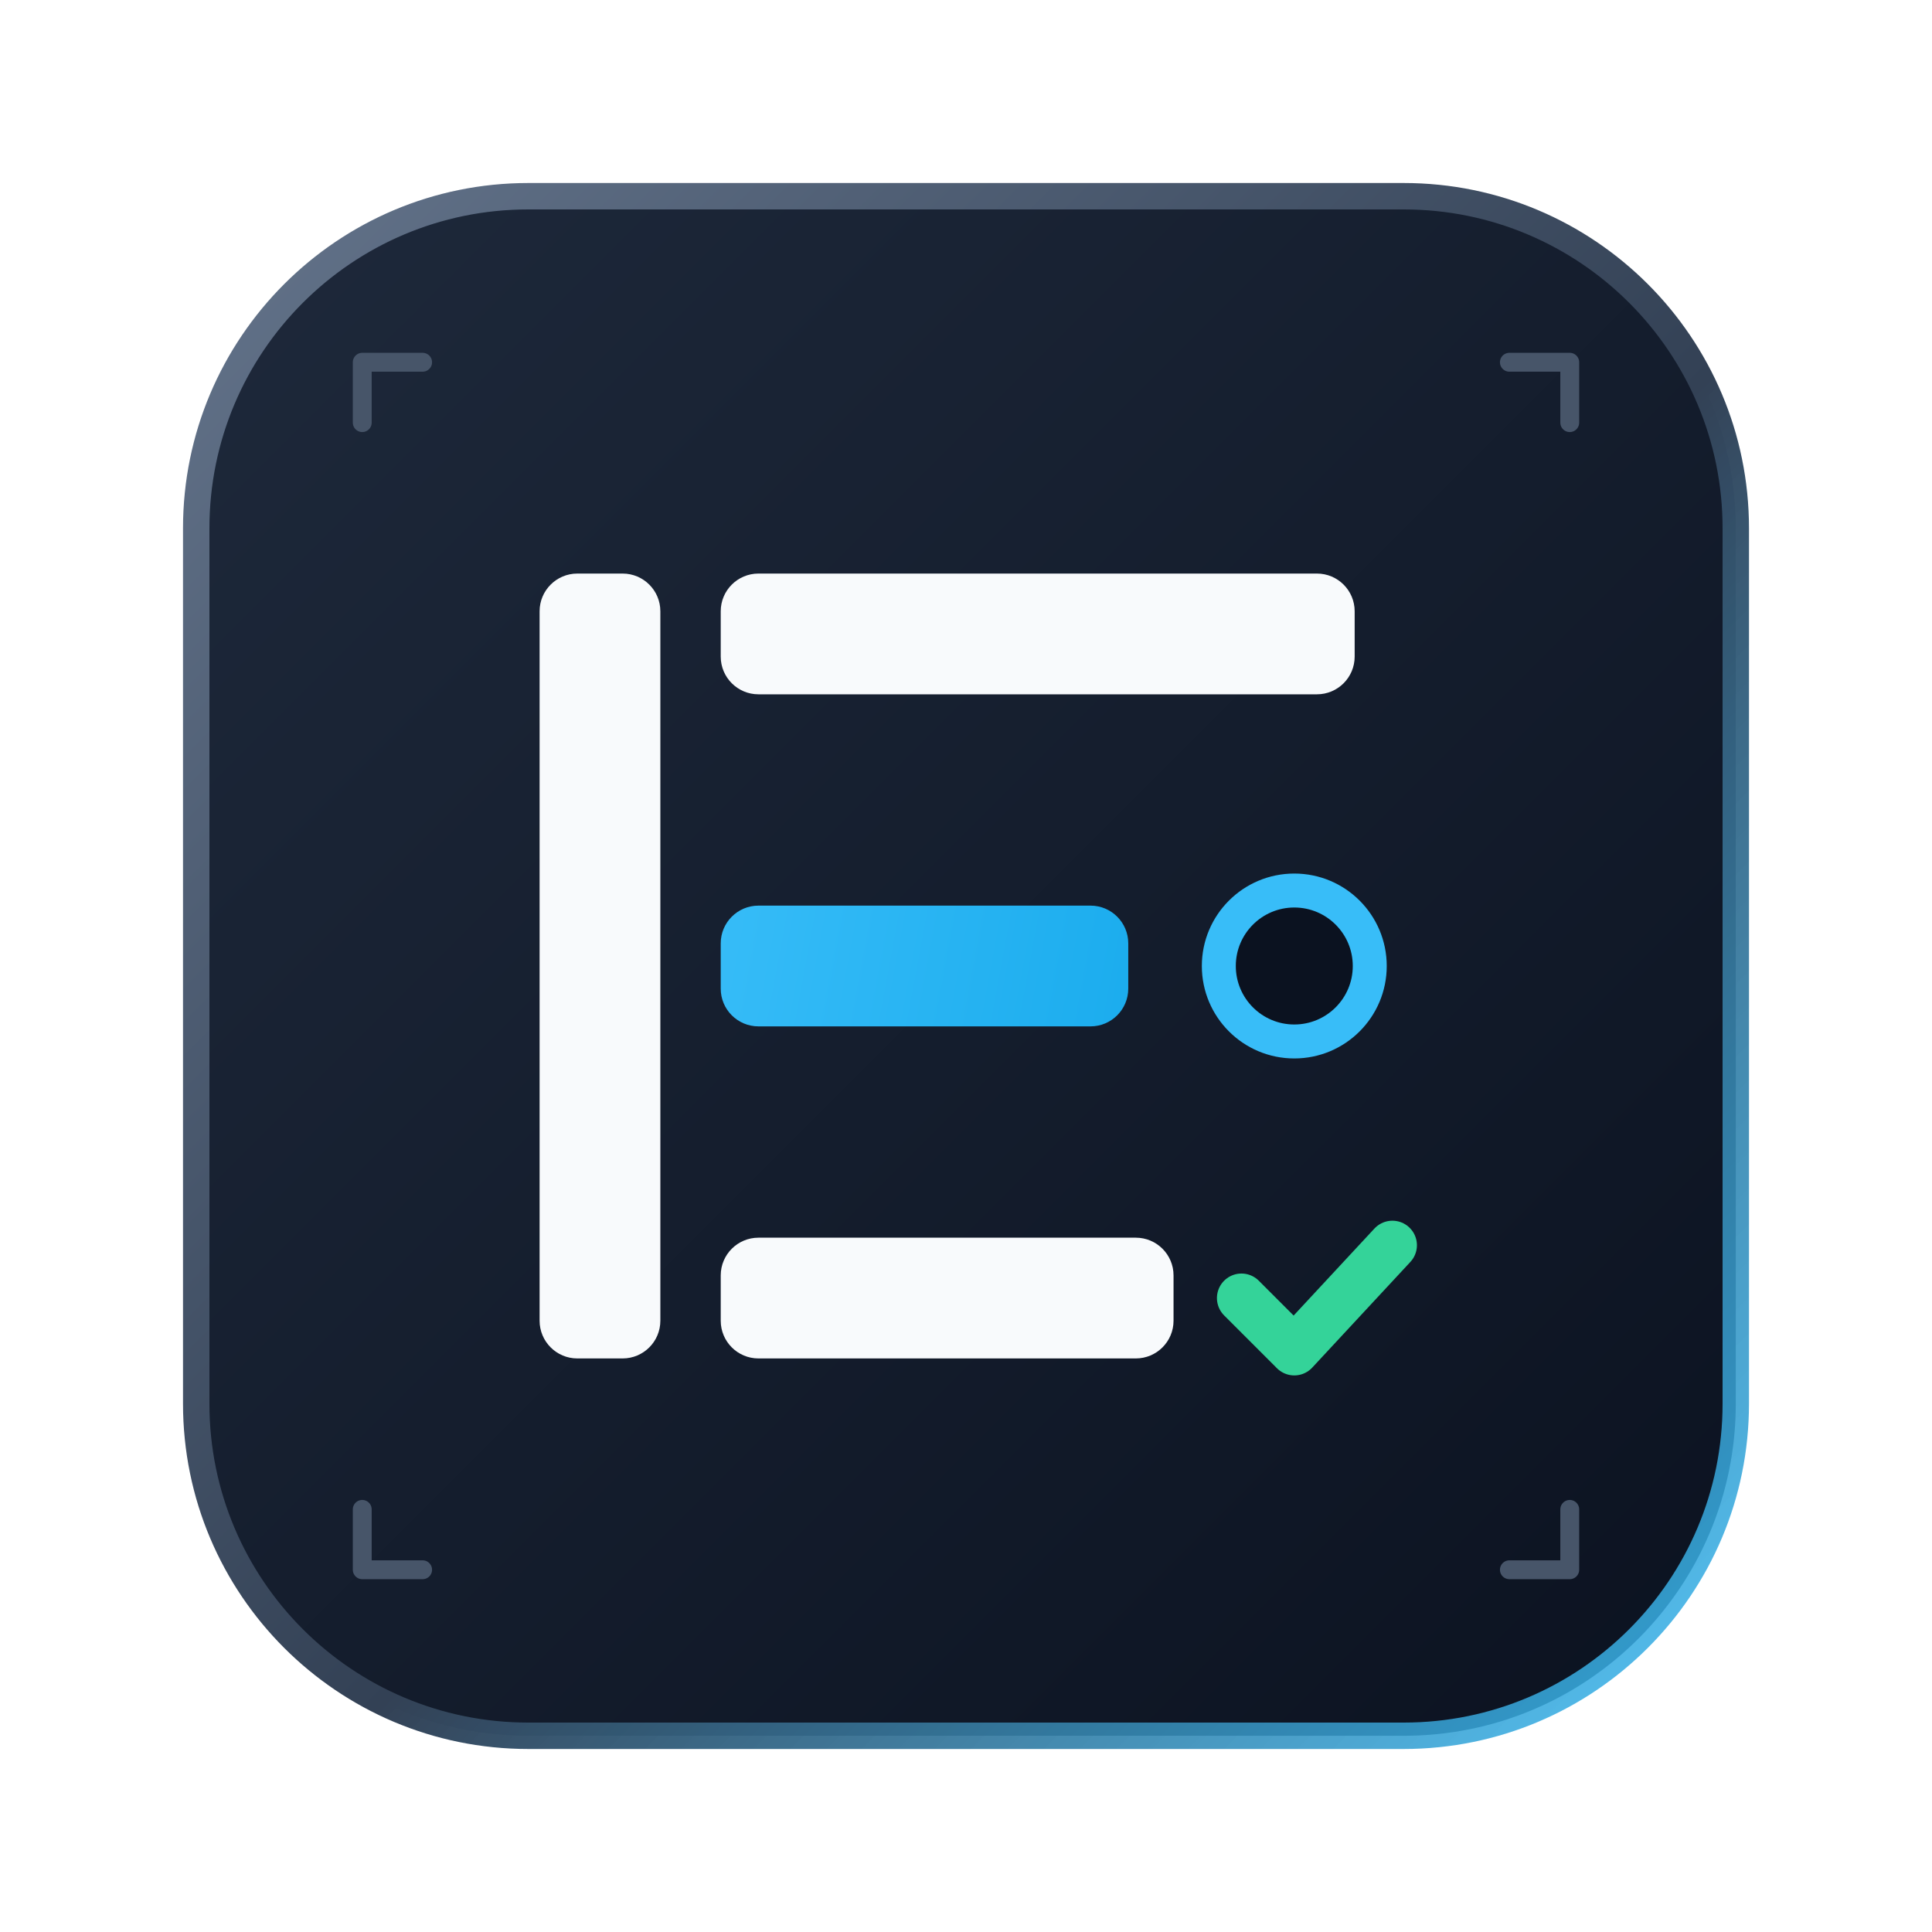
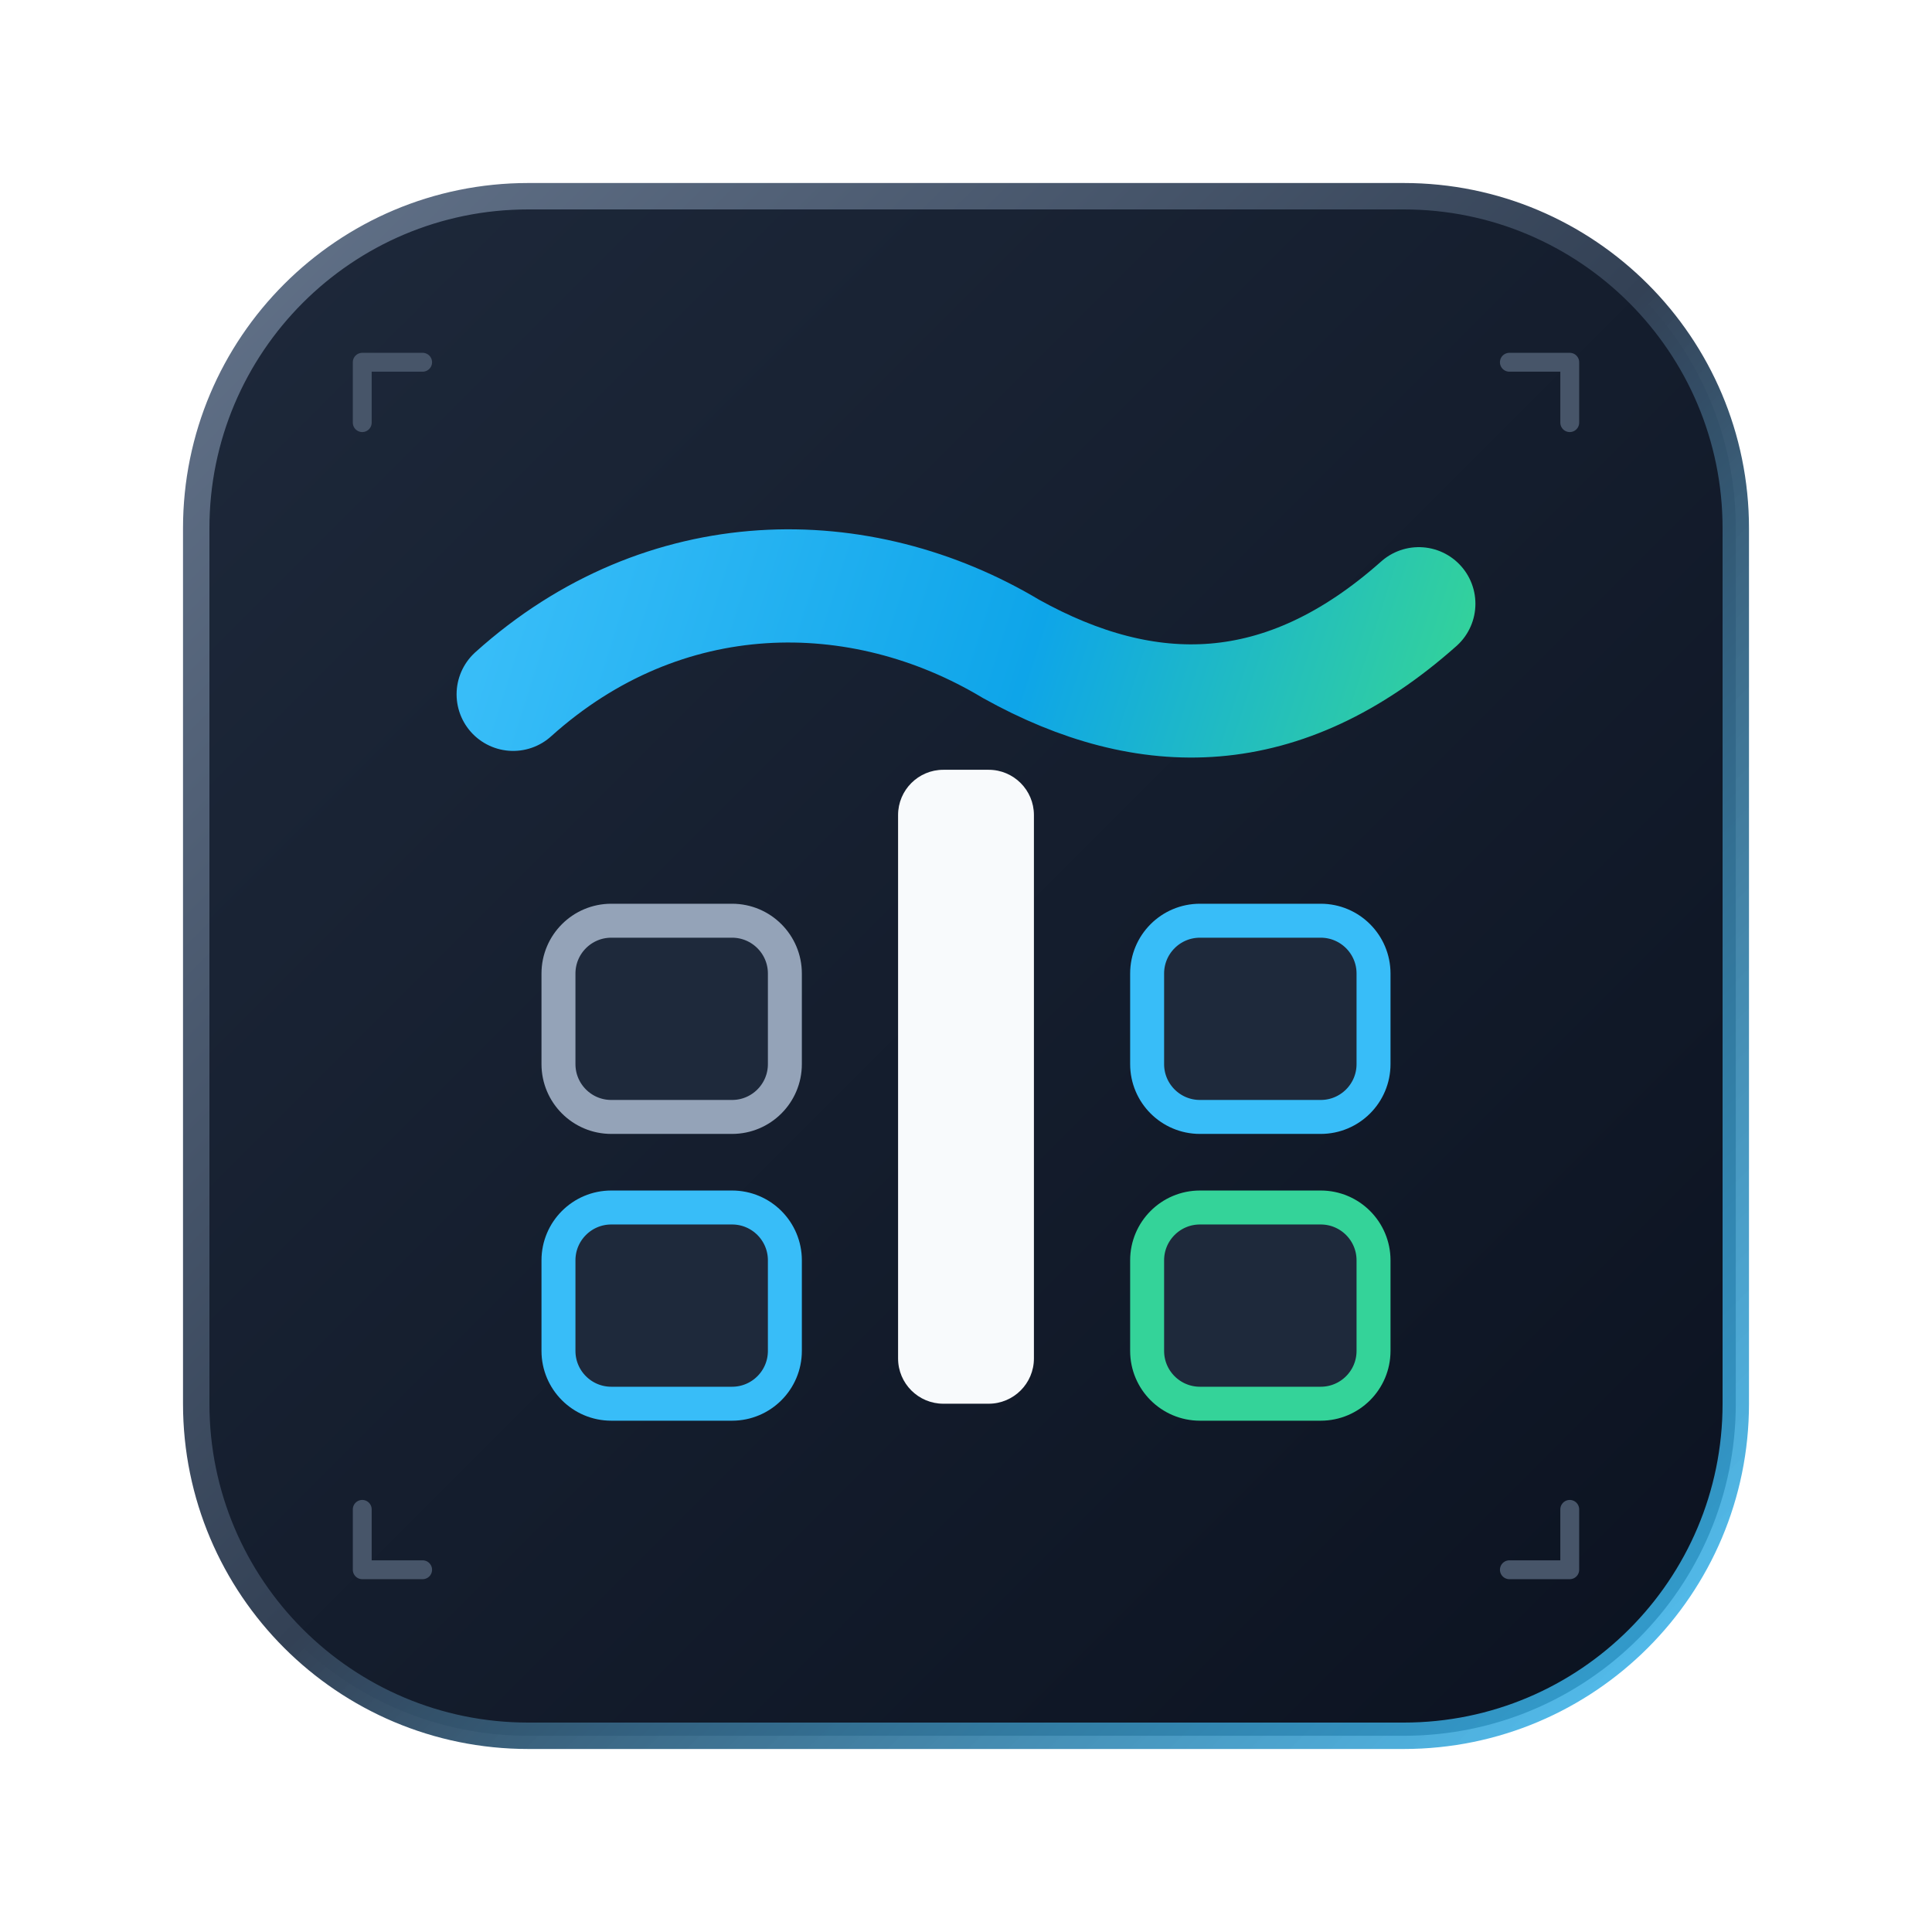
<svg xmlns="http://www.w3.org/2000/svg" viewBox="0 0 256 256" width="256" height="256" fill="none">
  <defs>
    <linearGradient id="bg" x1="26" y1="26" x2="230" y2="230" gradientUnits="userSpaceOnUse">
      <stop offset="0%" stop-color="#1E293B" />
      <stop offset="100%" stop-color="#0B1220" />
    </linearGradient>
-     <linearGradient id="accent" x1="94" y1="120" x2="180" y2="136" gradientUnits="userSpaceOnUse">
+     <linearGradient id="wave" x1="68" y1="74" x2="188" y2="112" gradientUnits="userSpaceOnUse">
      <stop offset="0%" stop-color="#38BDF8" />
-       <stop offset="100%" stop-color="#0EA5E9" />
+       <stop offset="55%" stop-color="#0EA5E9" />
+       <stop offset="100%" stop-color="#34D399" />
    </linearGradient>
    <linearGradient id="border" x1="26" y1="26" x2="230" y2="230" gradientUnits="userSpaceOnUse">
      <stop offset="0%" stop-color="#64748B" />
-       <stop offset="55%" stop-color="#334155" />
+       <stop offset="50%" stop-color="#334155" />
      <stop offset="100%" stop-color="#38BDF8" stop-opacity="0.85" />
    </linearGradient>
  </defs>
  <rect x="26" y="26" width="204" height="204" rx="44" fill="url(#bg)" stroke="url(#border)" stroke-width="3.5" />
  <path d="M56 48 H48 V56 M200 48 H208 V56 M56 208 H48 V200 M200 208 H208 V200" stroke="#475569" stroke-width="2.5" stroke-linecap="round" stroke-linejoin="round" />
-   <g transform="translate(-2.5, 0)">
-     <rect x="74" y="76" width="16" height="104" rx="5" fill="#F8FAFC" />
-     <rect x="98" y="76" width="84" height="16" rx="5" fill="#F8FAFC" />
-     <rect x="98" y="120" width="54" height="16" rx="5" fill="url(#accent)" />
-     <circle cx="174" cy="128" r="10" fill="#0B1220" stroke="#38BDF8" stroke-width="4.5" />
-     <rect x="98" y="164" width="60" height="16" rx="5" fill="#F8FAFC" />
-     <path d="M167 172 L174 179 L187 165" stroke="#34D399" stroke-width="6.5" stroke-linecap="round" stroke-linejoin="round" />
-   </g>
+   <path d="M68 92 C88 74, 114 74, 134 86 C152 96, 170 96, 188 80" stroke="url(#wave)" stroke-width="15" stroke-linecap="round" />
+   <rect x="119" y="102" width="18" height="84" rx="6" fill="#F8FAFC" />
+   <rect x="74" y="122" width="30" height="26" rx="7" fill="#1E293B" stroke="#94A3B8" stroke-width="4.5" />
+   <rect x="74" y="160" width="30" height="26" rx="7" fill="#1E293B" stroke="#38BDF8" stroke-width="4.5" />
+   <rect x="152" y="122" width="30" height="26" rx="7" fill="#1E293B" stroke="#38BDF8" stroke-width="4.5" />
+   <rect x="152" y="160" width="30" height="26" rx="7" fill="#1E293B" stroke="#34D399" stroke-width="4.5" />
</svg>
